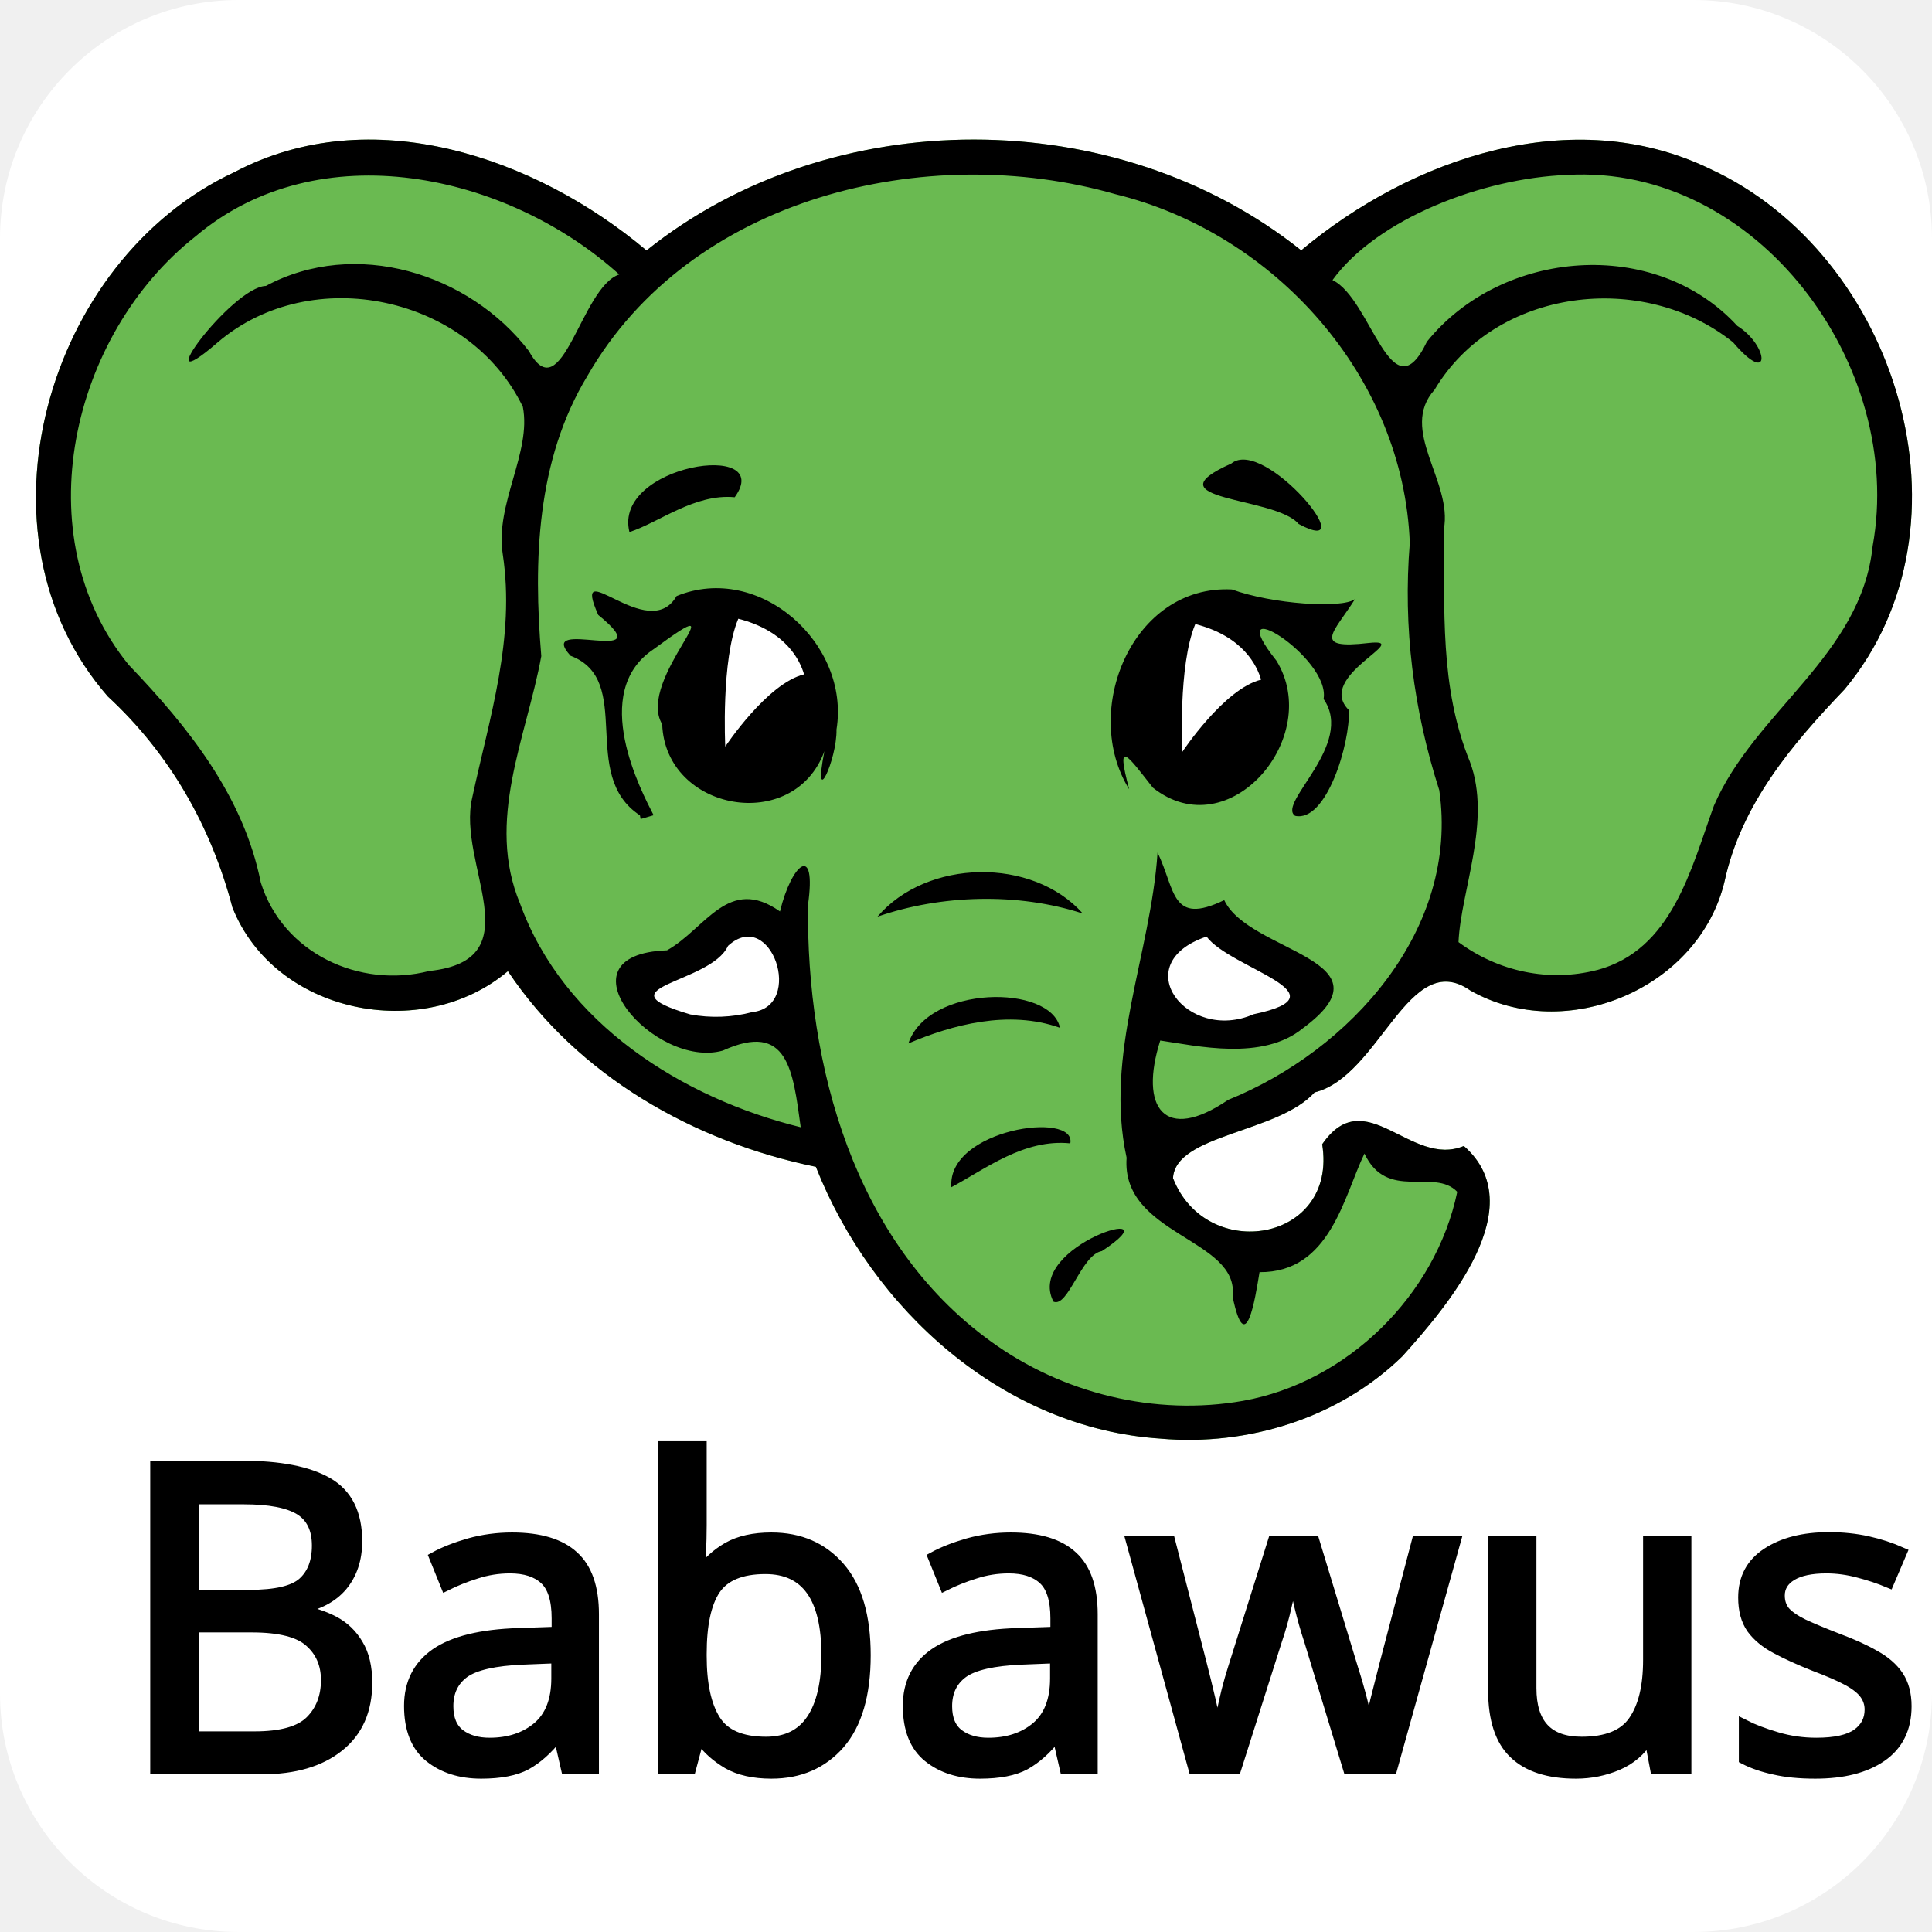
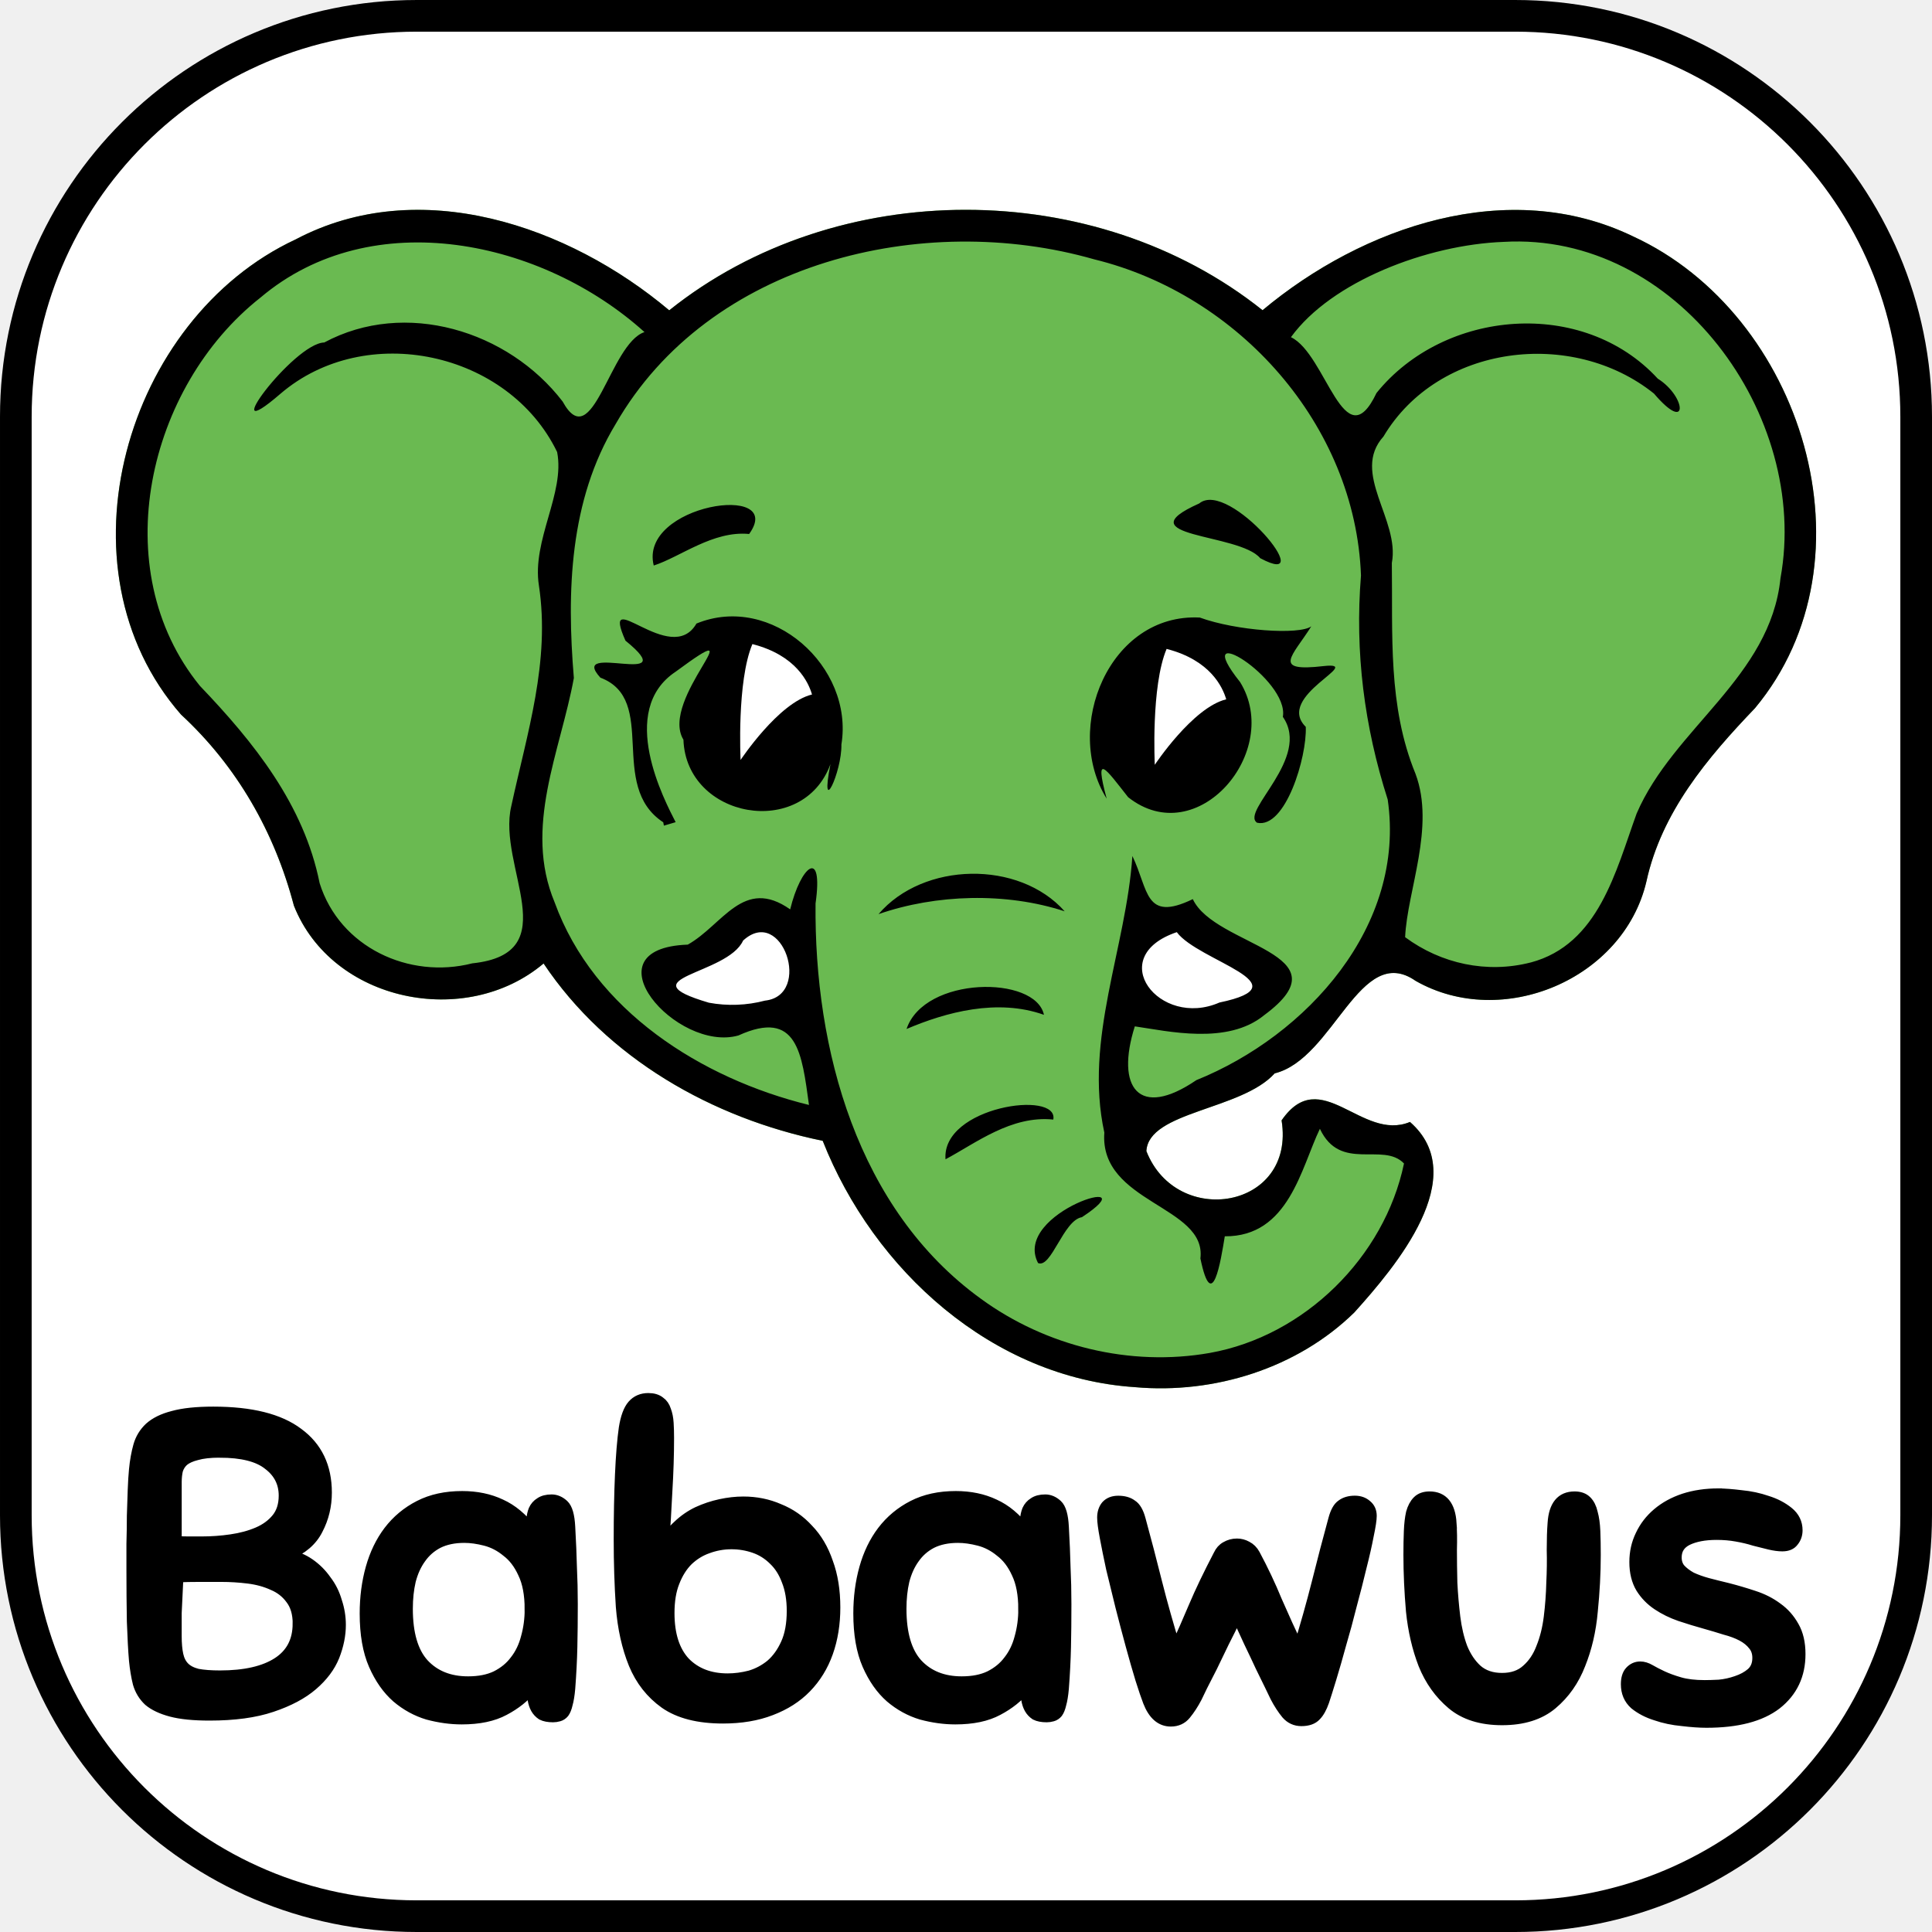
- <svg xmlns="http://www.w3.org/2000/svg" width="90mm" height="90mm" viewBox="0 0 90 90" version="1.1" id="svg1">
-   <defs id="defs1">
-     </defs>
-   <g id="layer3" transform="translate(-60.93142,-113.1194)" />
-   <g id="layer2" transform="translate(-60.93142,-113.1194)" />
-   <g id="layer1" transform="translate(-60.93142,-113.1194)">
-     <rect style="fill:#ffffff;fill-opacity:1;stroke:none;stroke-width:3.927;stroke-dasharray:none" id="rect1" width="90" height="90" x="60.931" y="113.119" ry="11.111" />
-     <g id="g1">
-       <text xml:space="preserve" style="font-size:3.175px;writing-mode:lr-tb;direction:ltr;fill:#000000;fill-opacity:1;stroke:#000000;stroke-width:0.5;stroke-dasharray:none;stroke-opacity:1" x="66.258" y="195.526" id="text20">
-         <tspan id="tspan20" style="font-style:normal;font-variant:normal;font-weight:normal;font-stretch:normal;font-size:19.756px;font-family:Sniglet;-inkscape-font-specification:'Sniglet, Normal';font-variant-ligatures:normal;font-variant-caps:normal;font-variant-numeric:normal;font-variant-east-asian:normal;fill:#000000;fill-opacity:1;stroke:#000000;stroke-width:0.5;stroke-dasharray:none;stroke-opacity:1" x="66.258" y="195.526">Babawus</tspan>
-       </text>
+ <svg xmlns="http://www.w3.org/2000/svg" width="90mm" height="90mm" viewBox="0 0 90 90" version="1.1" id="svg1" xml:space="preserve">
+   <defs id="defs1" />
+   <g id="layer3" transform="translate(-60.18142,-112.3694)" />
+   <g id="layer2" transform="translate(-60.18142,-112.3694)" />
+   <g id="layer1" transform="translate(-60.18142,-112.3694)">
+     <rect style="fill:#ffffff;fill-opacity:1;stroke:#000000;stroke-width:1.475;stroke-dasharray:none;stroke-opacity:1" id="rect1" width="88.525" height="88.525" x="60.919" y="113.107" ry="18.676" />
+     <path style="font-size:19.756px;font-family:Sniglet;-inkscape-font-specification:'Sniglet, Normal';stroke:#000000;stroke-width:0.5" d="m 69.937,192.271 q -1.106,0 -1.778,-0.178 -0.672,-0.178 -1.047,-0.494 -0.356,-0.336 -0.494,-0.81 -0.119,-0.474 -0.178,-1.067 -0.059,-0.691 -0.099,-1.818 -0.02,-1.146 -0.02,-2.371 0,-0.593 0,-1.245 0.02,-0.672 0.02,-1.304 0.02,-0.652 0.04,-1.205 0.02,-0.553 0.059,-0.948 0.059,-0.612 0.198,-1.106 0.138,-0.494 0.514,-0.849 0.395,-0.356 1.087,-0.533 0.711,-0.198 1.877,-0.198 2.647,0 3.951,0.988 1.324,0.968 1.324,2.766 0,0.929 -0.415,1.719 -0.395,0.79 -1.383,1.185 0.553,0.099 1.008,0.415 0.454,0.316 0.77,0.77 0.336,0.435 0.494,0.988 0.178,0.533 0.178,1.087 0,0.711 -0.296,1.462 -0.296,0.731 -1.008,1.343 -0.711,0.612 -1.897,1.008 -1.166,0.395 -2.904,0.395 z m 4.129,-4.267 q 0,-0.711 -0.336,-1.146 -0.316,-0.435 -0.83,-0.652 -0.514,-0.237 -1.146,-0.316 -0.632,-0.079 -1.264,-0.079 -0.494,0 -1.027,0 -0.533,0 -0.988,0.02 -0.02,0.415 -0.04,0.85 -0.02,0.435 -0.04,0.83 0,0.375 0,0.672 0,0.277 0,0.395 0,0.533 0.079,0.889 0.079,0.356 0.296,0.573 0.217,0.217 0.612,0.316 0.415,0.079 1.047,0.079 1.738,0 2.687,-0.612 0.948,-0.612 0.948,-1.818 z m -3.655,-7.981 q -0.652,0 -1.067,0.119 -0.395,0.099 -0.612,0.277 -0.198,0.178 -0.277,0.435 -0.059,0.257 -0.059,0.553 v 2.766 q 0.277,0.02 0.573,0.02 0.316,0 0.593,0 0.711,0 1.383,-0.099 0.691,-0.099 1.245,-0.336 0.553,-0.237 0.889,-0.652 0.336,-0.415 0.336,-1.067 0,-0.889 -0.731,-1.442 -0.711,-0.573 -2.272,-0.573 z m 15.528,12.327 q -0.316,0 -0.514,-0.099 -0.178,-0.119 -0.277,-0.296 -0.099,-0.178 -0.138,-0.415 -0.04,-0.257 -0.059,-0.533 -0.494,0.612 -1.284,1.027 -0.77,0.415 -1.976,0.415 -0.77,0 -1.58,-0.217 -0.79,-0.237 -1.442,-0.79 -0.652,-0.573 -1.067,-1.521 -0.415,-0.948 -0.415,-2.39 0,-1.126 0.277,-2.114 0.277,-0.988 0.83,-1.719 0.573,-0.751 1.422,-1.185 0.849,-0.435 1.995,-0.435 1.008,0 1.798,0.375 0.79,0.356 1.422,1.185 0,-0.237 0.02,-0.474 0.02,-0.257 0.099,-0.454 0.099,-0.217 0.296,-0.336 0.198,-0.138 0.533,-0.138 0.296,0 0.553,0.237 0.257,0.237 0.296,1.027 0.059,1.047 0.079,1.877 0.04,0.83 0.04,1.719 0,1.087 -0.02,1.995 -0.02,0.909 -0.099,1.936 -0.04,0.454 -0.119,0.731 -0.059,0.257 -0.158,0.395 -0.099,0.119 -0.237,0.158 -0.138,0.04 -0.277,0.04 z m -1.067,-5.018 q 0,-1.027 -0.316,-1.679 -0.296,-0.652 -0.77,-1.008 -0.454,-0.375 -0.988,-0.514 -0.533,-0.138 -0.988,-0.138 -0.711,0 -1.225,0.257 -0.494,0.257 -0.81,0.711 -0.316,0.435 -0.474,1.047 -0.138,0.593 -0.138,1.304 0,1.738 0.751,2.568 0.77,0.83 2.074,0.83 0.77,0 1.304,-0.257 0.553,-0.277 0.889,-0.731 0.356,-0.454 0.514,-1.067 0.178,-0.632 0.178,-1.324 z m 6.46,-7.981 q 0,1.185 -0.079,2.489 -0.059,1.284 -0.158,2.509 0.257,-0.533 0.672,-0.909 0.415,-0.395 0.909,-0.632 0.514,-0.237 1.067,-0.356 0.553,-0.119 1.067,-0.119 0.889,0 1.659,0.336 0.79,0.316 1.363,0.948 0.593,0.612 0.909,1.541 0.336,0.909 0.336,2.094 0,1.146 -0.336,2.094 -0.336,0.948 -1.008,1.64 -0.652,0.672 -1.64,1.047 -0.968,0.375 -2.232,0.375 -1.719,0 -2.707,-0.691 -0.968,-0.691 -1.442,-1.837 -0.474,-1.166 -0.593,-2.667 -0.099,-1.501 -0.099,-3.141 0,-1.659 0.059,-3.003 0.059,-1.343 0.178,-2.173 0.119,-0.751 0.395,-1.067 0.277,-0.316 0.731,-0.316 0.336,0 0.533,0.158 0.198,0.138 0.277,0.395 0.099,0.257 0.119,0.593 0.02,0.316 0.02,0.691 z m 2.924,4.939 q -0.573,0 -1.106,0.198 -0.514,0.178 -0.929,0.573 -0.395,0.395 -0.632,1.008 -0.237,0.593 -0.237,1.442 0,1.501 0.731,2.292 0.751,0.77 1.995,0.77 0.514,0 1.047,-0.138 0.533,-0.158 0.968,-0.514 0.435,-0.375 0.711,-0.988 0.277,-0.612 0.277,-1.521 0,-0.81 -0.237,-1.403 -0.217,-0.593 -0.612,-0.968 -0.395,-0.395 -0.909,-0.573 -0.514,-0.178 -1.067,-0.178 z m 14.678,8.06 q -0.316,0 -0.514,-0.099 -0.178,-0.119 -0.277,-0.296 -0.099,-0.178 -0.138,-0.415 -0.04,-0.257 -0.059,-0.533 -0.494,0.612 -1.284,1.027 -0.77,0.415 -1.976,0.415 -0.77,0 -1.58,-0.217 -0.79,-0.237 -1.442,-0.79 -0.652,-0.573 -1.067,-1.521 -0.415,-0.948 -0.415,-2.39 0,-1.126 0.277,-2.114 0.277,-0.988 0.83,-1.719 0.573,-0.751 1.422,-1.185 0.849,-0.435 1.995,-0.435 1.008,0 1.798,0.375 0.79,0.356 1.422,1.185 0,-0.237 0.02,-0.474 0.02,-0.257 0.099,-0.454 0.099,-0.217 0.296,-0.336 0.198,-0.138 0.533,-0.138 0.296,0 0.553,0.237 0.257,0.237 0.296,1.027 0.059,1.047 0.079,1.877 0.04,0.83 0.04,1.719 0,1.087 -0.02,1.995 -0.02,0.909 -0.099,1.936 -0.04,0.454 -0.119,0.731 -0.059,0.257 -0.158,0.395 -0.099,0.119 -0.237,0.158 -0.138,0.04 -0.277,0.04 z m -1.067,-5.018 q 0,-1.027 -0.316,-1.679 -0.296,-0.652 -0.77,-1.008 -0.454,-0.375 -0.988,-0.514 -0.533,-0.138 -0.988,-0.138 -0.711,0 -1.225,0.257 -0.494,0.257 -0.81,0.711 -0.316,0.435 -0.474,1.047 -0.138,0.593 -0.138,1.304 0,1.738 0.751,2.568 0.77,0.83 2.074,0.83 0.77,0 1.304,-0.257 0.553,-0.277 0.889,-0.731 0.356,-0.454 0.514,-1.067 0.178,-0.632 0.178,-1.324 z m 9.088,-2.529 q 0.119,-0.257 0.336,-0.375 0.237,-0.138 0.514,-0.138 0.237,0 0.454,0.119 0.237,0.119 0.375,0.375 0.573,1.067 1.027,2.173 0.474,1.087 1.008,2.213 0.494,-1.6 0.869,-3.082 0.375,-1.501 0.77,-2.944 0.138,-0.514 0.375,-0.672 0.237,-0.178 0.612,-0.178 0.336,0 0.553,0.198 0.217,0.178 0.217,0.494 0,0.257 -0.138,0.909 -0.119,0.632 -0.336,1.482 -0.198,0.83 -0.454,1.778 -0.237,0.948 -0.494,1.818 -0.237,0.869 -0.454,1.58 -0.217,0.711 -0.336,1.067 -0.158,0.454 -0.375,0.672 -0.217,0.237 -0.672,0.237 -0.415,0 -0.691,-0.316 -0.277,-0.336 -0.514,-0.79 -0.079,-0.158 -0.257,-0.533 -0.178,-0.375 -0.435,-0.889 -0.237,-0.514 -0.533,-1.126 -0.277,-0.612 -0.573,-1.245 -0.296,0.632 -0.612,1.245 -0.296,0.612 -0.553,1.146 -0.257,0.514 -0.454,0.889 -0.178,0.375 -0.257,0.533 -0.237,0.454 -0.514,0.79 -0.257,0.316 -0.691,0.316 -0.691,0 -1.047,-0.909 -0.138,-0.356 -0.356,-1.047 -0.217,-0.711 -0.454,-1.58 -0.237,-0.869 -0.474,-1.798 -0.237,-0.948 -0.435,-1.778 -0.178,-0.83 -0.296,-1.462 -0.119,-0.632 -0.119,-0.909 0,-0.336 0.178,-0.553 0.198,-0.217 0.553,-0.217 0.395,0 0.632,0.178 0.257,0.158 0.395,0.672 0.395,1.442 0.77,2.944 0.375,1.482 0.869,3.082 0.435,-0.948 0.869,-1.976 0.435,-1.027 1.146,-2.39 z m 10.826,-1.482 q 0.04,0.514 0.02,1.245 0,0.731 0.02,1.541 0.04,0.79 0.138,1.6 0.099,0.79 0.336,1.422 0.257,0.632 0.691,1.027 0.454,0.395 1.166,0.395 0.711,0 1.146,-0.395 0.454,-0.395 0.691,-1.027 0.257,-0.632 0.356,-1.422 0.099,-0.81 0.119,-1.6 0.04,-0.81 0.02,-1.541 0,-0.731 0.04,-1.245 0.079,-1.225 1.008,-1.225 0.356,0 0.553,0.198 0.198,0.198 0.277,0.553 0.099,0.356 0.119,0.849 0.02,0.494 0.02,1.106 0,1.264 -0.138,2.627 -0.119,1.343 -0.573,2.469 -0.435,1.126 -1.304,1.857 -0.869,0.731 -2.331,0.731 -1.462,0 -2.331,-0.731 -0.869,-0.731 -1.324,-1.857 -0.435,-1.126 -0.573,-2.469 -0.119,-1.363 -0.119,-2.627 0,-0.612 0.02,-1.106 0.02,-0.494 0.099,-0.849 0.099,-0.356 0.296,-0.553 0.198,-0.198 0.553,-0.198 0.929,0 1.008,1.225 z m 12.466,-1.363 q 0.415,0 1.047,0.079 0.632,0.059 1.205,0.257 0.573,0.178 0.988,0.514 0.415,0.336 0.415,0.849 0,0.296 -0.178,0.514 -0.158,0.217 -0.514,0.217 -0.257,0 -0.593,-0.079 -0.316,-0.079 -0.711,-0.178 -0.375,-0.119 -0.83,-0.198 -0.435,-0.079 -0.929,-0.079 -0.83,0 -1.363,0.257 -0.514,0.257 -0.514,0.81 0,0.316 0.178,0.533 0.198,0.217 0.514,0.395 0.336,0.158 0.77,0.277 0.454,0.119 0.948,0.237 0.612,0.158 1.205,0.356 0.612,0.198 1.087,0.553 0.474,0.336 0.77,0.869 0.296,0.514 0.296,1.284 0,1.462 -1.106,2.331 -1.106,0.85 -3.26,0.85 -0.474,0 -1.126,-0.079 -0.652,-0.059 -1.225,-0.257 -0.573,-0.178 -0.988,-0.514 -0.395,-0.356 -0.395,-0.929 0,-0.395 0.178,-0.593 0.198,-0.217 0.474,-0.217 0.217,0 0.454,0.138 0.237,0.138 0.573,0.296 0.336,0.158 0.81,0.296 0.474,0.138 1.166,0.138 0.257,0 0.672,-0.02 0.415,-0.04 0.81,-0.178 0.415,-0.138 0.691,-0.375 0.296,-0.257 0.296,-0.711 0,-0.356 -0.198,-0.593 -0.198,-0.257 -0.533,-0.435 -0.336,-0.178 -0.79,-0.296 -0.435,-0.138 -0.929,-0.277 -0.573,-0.158 -1.166,-0.356 -0.573,-0.198 -1.047,-0.514 -0.474,-0.316 -0.77,-0.79 -0.296,-0.494 -0.296,-1.205 0,-0.672 0.277,-1.245 0.277,-0.593 0.79,-1.027 0.514,-0.435 1.225,-0.672 0.731,-0.237 1.62,-0.237 z" id="text20" aria-label="Babawus" />
+     <g id="g2" transform="matrix(0.9063034,0,0,0.9063034,8.83865,13.73077)">
      <path style="fill:#6aba51;fill-opacity:1;stroke-width:0.265" d="m 106.295,119.621 c -5.471,-8.3e-4 -10.941,1.72 -15.246,5.166 -5.17,-4.351 -12.842,-7.002 -19.199,-3.646 -8.754,4.076 -12.474,16.901 -5.896,24.423 2.882,2.662 4.809,6.048 5.804,9.825 1.961,4.953 8.841,6.344 12.833,2.971 3.262,4.878 8.664,7.948 14.347,9.115 2.623,6.649 8.719,12.183 16.059,12.662 4.059,0.36 8.327,-0.965 11.264,-3.841 2.12,-2.356 6.058,-6.995 2.86,-9.792 -2.484,1.033 -4.579,-3.007 -6.599,-0.081 0.733,4.56 -5.395,5.563 -6.95,1.579 0.116,-2.048 4.884,-2.098 6.596,-3.995 3.046,-0.752 4.377,-6.753 7.245,-4.754 4.444,2.534 10.68,-0.077 11.859,-5.101 0.778,-3.569 3.127,-6.352 5.584,-8.917 6.37,-7.65 2.44,-20.251 -6.279,-24.254 -6.397,-3.084 -13.879,-0.506 -19.032,3.8 -4.308,-3.438 -9.78,-5.16 -15.251,-5.16 z" id="path19" />
+       <path style="fill:#ffffff;fill-opacity:1;stroke:none;stroke-width:3.7;stroke-dasharray:none" d="m 96.538,156.293 c -0.728,-0.385 -1.623,-0.203 -2.296,0.213 -0.593,0.334 -1.113,0.777 -1.674,1.159 -0.697,0.135 -1.392,0.627 -1.532,1.358 -0.112,0.623 0.371,1.18 0.898,1.44 1.074,0.579 2.329,0.538 3.512,0.574 0.908,-0.03 1.764,-0.644 2.115,-1.476 0.208,-0.521 0.119,-1.141 -0.237,-1.577 -0.365,-0.515 -0.46,-1.155 -0.785,-1.69 z" id="path23" />
+       <path style="fill:#ffffff;fill-opacity:1;stroke:none;stroke-width:3.7;stroke-dasharray:none" d="m 115.961,156.579 c 0.728,-0.385 1.623,-0.203 2.296,0.213 0.593,0.334 1.113,0.777 1.674,1.159 0.697,0.135 1.392,0.627 1.532,1.358 0.112,0.623 -0.371,1.18 -0.898,1.44 -1.074,0.579 -2.329,0.538 -3.512,0.574 -0.908,-0.03 -1.764,-0.644 -2.115,-1.476 -0.208,-0.521 -0.119,-1.141 0.237,-1.577 0.365,-0.515 0.46,-1.155 0.785,-1.69 z" id="path23-3" />
+       <path style="fill:#000000;stroke-width:0.265" d="m 114.998,180.136 c -7.341,-0.48 -13.436,-6.013 -16.06,-12.662 -5.683,-1.167 -11.085,-4.237 -14.347,-9.115 -3.992,3.373 -10.872,1.981 -12.833,-2.971 -0.994,-3.777 -2.922,-7.163 -5.804,-9.825 -6.578,-7.522 -2.857,-20.347 5.896,-24.423 6.357,-3.356 14.029,-0.705 19.199,3.646 8.61,-6.892 21.88,-6.88 30.497,-0.005 5.153,-4.306 12.636,-6.885 19.033,-3.8 8.719,4.003 12.649,16.604 6.279,24.254 -2.457,2.566 -4.805,5.349 -5.583,8.918 -1.179,5.024 -7.416,7.635 -11.859,5.101 -2.868,-1.999 -4.199,4.002 -7.245,4.753 -1.713,1.897 -6.481,1.946 -6.596,3.995 1.555,3.984 7.682,2.98 6.95,-1.579 2.02,-2.926 4.115,1.114 6.599,0.081 3.198,2.797 -0.74,7.436 -2.86,9.792 -2.937,2.876 -7.205,4.201 -11.264,3.841 z m 3.84,-1.76 c 4.862,-0.867 8.975,-4.925 9.978,-9.737 -1.08,-1.129 -3.267,0.464 -4.323,-1.783 -0.967,2.004 -1.596,5.551 -4.888,5.526 -0.205,1.25 -0.647,4.07 -1.254,1.138 0.335,-2.711 -5.202,-2.842 -4.938,-6.47 -1.049,-4.816 1.122,-9.462 1.442,-14.215 0.841,1.736 0.618,3.419 3.106,2.216 1.139,2.447 8.016,2.755 3.668,5.965 -1.883,1.547 -4.956,0.818 -6.649,0.575 -0.996,3.139 0.196,4.786 3.162,2.765 5.688,-2.296 10.782,-7.935 9.836,-14.427 -1.203,-3.752 -1.694,-7.579 -1.373,-11.512 -0.286,-7.741 -6.29,-14.437 -13.708,-16.25 -8.812,-2.522 -19.818,0.135 -24.598,8.458 -2.382,3.927 -2.523,8.621 -2.152,13.06 -0.692,3.786 -2.603,7.666 -0.987,11.534 2.018,5.562 7.537,9.051 13.072,10.412 -0.364,-2.634 -0.585,-4.954 -3.627,-3.572 -3.167,0.895 -7.883,-4.482 -2.603,-4.669 1.802,-1.008 2.856,-3.508 5.264,-1.812 0.54,-2.232 1.717,-3.222 1.304,-0.303 -0.076,7.496 2.145,15.716 8.497,20.317 3.35,2.445 7.677,3.507 11.772,2.784 z m -8.832,-4.62 c -1.365,-2.63 5.886,-4.742 2.256,-2.357 -0.956,0.157 -1.573,2.651 -2.256,2.357 z m -4.756,-5.332 c -0.209,-2.709 5.83,-3.575 5.54,-2.042 -2.157,-0.223 -3.976,1.208 -5.54,2.042 z m -2.003,-6.698 c 0.916,-2.725 6.63,-2.767 7.063,-0.728 -2.394,-0.854 -5.035,-0.136 -7.063,0.728 z m -1.439,-5.905 c 2.3,-2.693 7.217,-2.788 9.567,-0.144 -3.021,-0.988 -6.613,-0.88 -9.567,0.145 z m 19.452,-4.699 c -0.858,-0.589 2.802,-3.325 1.329,-5.44 0.346,-1.937 -4.899,-5.179 -2.199,-1.789 2.196,3.55 -2.195,8.737 -5.753,5.919 -1.149,-1.457 -1.763,-2.379 -1.103,0.076 -2.264,-3.631 0.136,-9.544 4.784,-9.31 1.869,0.68 5.113,0.906 5.733,0.452 -0.966,1.537 -2.07,2.359 0.649,2.041 2.166,-0.229 -2.539,1.538 -0.933,3.125 0.068,1.538 -1.043,5.255 -2.507,4.928 z m -3.021,-5.073 c -56.806,-32.429 -56.806,-32.429 0,0 z m -27.497,5.053 c -2.875,-1.888 -0.231,-6.301 -3.233,-7.435 -1.715,-1.887 4.383,0.611 1.29,-1.902 -1.333,-3.012 2.335,1.413 3.649,-0.878 3.858,-1.585 8.1,2.216 7.451,6.216 0.03,1.418 -1.132,3.876 -0.562,1.007 -1.421,3.886 -7.413,2.798 -7.558,-1.253 -1.267,-2.077 3.907,-6.668 -0.396,-3.498 -3.026,2.007 -0.562,6.644 -0.004,7.737 l -0.604,0.178 -0.033,-0.172 z m -0.489,-13.198 c -0.785,-3.139 6.833,-4.295 4.904,-1.621 -1.862,-0.179 -3.53,1.178 -4.904,1.621 z m 31.172,-0.378 c -1.078,-1.294 -7.042,-1.065 -3.134,-2.813 1.539,-1.27 6.279,4.501 3.134,2.813 z m -25.455,22.742 c 2.454,-0.262 0.884,-4.927 -1.124,-3.087 -0.801,1.773 -6.082,1.918 -1.759,3.194 0.948,0.178 1.95,0.14 2.883,-0.107 z m 23.359,0.098 c 4.416,-0.923 -1.087,-2.124 -2.192,-3.617 -3.757,1.271 -0.891,4.969 2.192,3.617 z m -38.403,-2.014 c 4.884,-0.512 1.269,-4.972 2.004,-8.077 0.811,-3.76 2.012,-7.424 1.421,-11.343 -0.369,-2.333 1.351,-4.742 0.936,-6.862 -2.5,-5.166 -9.837,-6.746 -14.215,-3 -3.483,3.011 0.662,-2.595 2.245,-2.63 4.157,-2.232 9.456,-0.612 12.253,3.034 1.549,2.821 2.418,-2.974 4.207,-3.569 -5.219,-4.71 -13.993,-6.637 -19.738,-1.773 -5.805,4.572 -7.99,13.962 -3.114,19.957 2.771,2.894 5.349,6.106 6.155,10.143 1.031,3.291 4.597,4.951 7.845,4.12 z m 54.4,-0.043 c 3.497,-0.931 4.374,-4.701 5.448,-7.659 1.891,-4.392 6.874,-7.005 7.393,-12.092 1.526,-8.369 -5.348,-17.808 -14.234,-17.289 -3.929,0.147 -8.845,2.032 -10.928,4.898 1.816,0.866 2.739,6.351 4.398,2.869 3.485,-4.32 10.622,-4.91 14.457,-0.737 1.475,0.923 1.602,2.877 -0.195,0.767 -4.196,-3.366 -11.082,-2.535 -13.904,2.207 -1.691,1.876 0.855,4.276 0.43,6.499 0.05,3.674 -0.215,7.349 1.217,10.839 1.023,2.74 -0.426,5.996 -0.534,8.396 1.849,1.371 4.214,1.877 6.451,1.3 z" id="path1" />
+       <path style="fill:#ffffff;fill-opacity:1;stroke-width:0.489" d="m 95.324,141.942 c 2.251,0.577 2.883,1.971 3.064,2.591 -1.719,0.416 -3.671,3.365 -3.671,3.365 0,0 -0.203,-4.033 0.607,-5.956 z" id="path4" />
+       <path style="fill:#ffffff;fill-opacity:1;stroke-width:0.489" d="m 116.614,142.19 c 2.251,0.577 2.883,1.971 3.064,2.591 -1.719,0.416 -3.671,3.365 -3.671,3.365 0,0 -0.203,-4.033 0.607,-5.956 z" id="path4-3" />
    </g>
-     <path style="fill:#ffffff;fill-opacity:1;stroke:none;stroke-width:3.7;stroke-dasharray:none" d="m 96.538,156.293 c -0.728,-0.385 -1.623,-0.203 -2.296,0.213 -0.593,0.334 -1.113,0.777 -1.674,1.159 -0.697,0.135 -1.392,0.627 -1.532,1.358 -0.112,0.623 0.371,1.18 0.898,1.44 1.074,0.579 2.329,0.538 3.512,0.574 0.908,-0.03 1.764,-0.644 2.115,-1.476 0.208,-0.521 0.119,-1.141 -0.237,-1.577 -0.365,-0.515 -0.46,-1.155 -0.785,-1.69 z" id="path23" />
-     <path style="fill:#ffffff;fill-opacity:1;stroke:none;stroke-width:3.7;stroke-dasharray:none" d="m 115.961,156.579 c 0.728,-0.385 1.623,-0.203 2.296,0.213 0.593,0.334 1.113,0.777 1.674,1.159 0.697,0.135 1.392,0.627 1.532,1.358 0.112,0.623 -0.371,1.18 -0.898,1.44 -1.074,0.579 -2.329,0.538 -3.512,0.574 -0.908,-0.03 -1.764,-0.644 -2.115,-1.476 -0.208,-0.521 -0.119,-1.141 0.237,-1.577 0.365,-0.515 0.46,-1.155 0.785,-1.69 z" id="path23-3" />
-     <path style="fill:#000000;stroke-width:0.265" d="m 114.998,180.136 c -7.341,-0.48 -13.436,-6.013 -16.06,-12.662 -5.683,-1.167 -11.085,-4.237 -14.347,-9.115 -3.992,3.373 -10.872,1.981 -12.833,-2.971 -0.994,-3.777 -2.922,-7.163 -5.804,-9.825 -6.578,-7.522 -2.857,-20.347 5.896,-24.423 6.357,-3.356 14.029,-0.705 19.199,3.646 8.61,-6.892 21.88,-6.88 30.497,-0.005 5.153,-4.306 12.636,-6.885 19.033,-3.8 8.719,4.003 12.649,16.604 6.279,24.254 -2.457,2.566 -4.805,5.349 -5.583,8.918 -1.179,5.024 -7.416,7.635 -11.859,5.101 -2.868,-1.999 -4.199,4.002 -7.245,4.753 -1.713,1.897 -6.481,1.946 -6.596,3.995 1.555,3.984 7.682,2.98 6.95,-1.579 2.02,-2.926 4.115,1.114 6.599,0.081 3.198,2.797 -0.74,7.436 -2.86,9.792 -2.937,2.876 -7.205,4.201 -11.264,3.841 z m 3.84,-1.76 c 4.862,-0.867 8.975,-4.925 9.978,-9.737 -1.08,-1.129 -3.267,0.464 -4.323,-1.783 -0.967,2.004 -1.596,5.551 -4.888,5.526 -0.205,1.25 -0.647,4.07 -1.254,1.138 0.335,-2.711 -5.202,-2.842 -4.938,-6.47 -1.049,-4.816 1.122,-9.462 1.442,-14.215 0.841,1.736 0.618,3.419 3.106,2.216 1.139,2.447 8.016,2.755 3.668,5.965 -1.883,1.547 -4.956,0.818 -6.649,0.575 -0.996,3.139 0.196,4.786 3.162,2.765 5.688,-2.296 10.782,-7.935 9.836,-14.427 -1.203,-3.752 -1.694,-7.579 -1.373,-11.512 -0.286,-7.741 -6.29,-14.437 -13.708,-16.25 -8.812,-2.522 -19.818,0.135 -24.598,8.458 -2.382,3.927 -2.523,8.621 -2.152,13.06 -0.692,3.786 -2.603,7.666 -0.987,11.534 2.018,5.562 7.537,9.051 13.072,10.412 -0.364,-2.634 -0.585,-4.954 -3.627,-3.572 -3.167,0.895 -7.883,-4.482 -2.603,-4.669 1.802,-1.008 2.856,-3.508 5.264,-1.812 0.54,-2.232 1.717,-3.222 1.304,-0.303 -0.076,7.496 2.145,15.716 8.497,20.317 3.35,2.445 7.677,3.507 11.772,2.784 z m -8.832,-4.62 c -1.365,-2.63 5.886,-4.742 2.256,-2.357 -0.956,0.157 -1.573,2.651 -2.256,2.357 z m -4.756,-5.332 c -0.209,-2.709 5.83,-3.575 5.54,-2.042 -2.157,-0.223 -3.976,1.208 -5.54,2.042 z m -2.003,-6.698 c 0.916,-2.725 6.63,-2.767 7.063,-0.728 -2.394,-0.854 -5.035,-0.136 -7.063,0.728 z m -1.439,-5.905 c 2.3,-2.693 7.217,-2.788 9.567,-0.144 -3.021,-0.988 -6.613,-0.88 -9.567,0.145 z m 19.452,-4.699 c -0.858,-0.589 2.802,-3.325 1.329,-5.44 0.346,-1.937 -4.899,-5.179 -2.199,-1.789 2.196,3.55 -2.195,8.737 -5.753,5.919 -1.149,-1.457 -1.763,-2.379 -1.103,0.076 -2.264,-3.631 0.136,-9.544 4.784,-9.31 1.869,0.68 5.113,0.906 5.733,0.452 -0.966,1.537 -2.07,2.359 0.649,2.041 2.166,-0.229 -2.539,1.538 -0.933,3.125 0.068,1.538 -1.043,5.255 -2.507,4.928 z m -3.021,-5.073 c -56.806,-32.429 -56.806,-32.429 0,0 z m -27.497,5.053 c -2.875,-1.888 -0.231,-6.301 -3.233,-7.435 -1.715,-1.887 4.383,0.611 1.29,-1.902 -1.333,-3.012 2.335,1.413 3.649,-0.878 3.858,-1.585 8.1,2.216 7.451,6.216 0.03,1.418 -1.132,3.876 -0.562,1.007 -1.421,3.886 -7.413,2.798 -7.558,-1.253 -1.267,-2.077 3.907,-6.668 -0.396,-3.498 -3.026,2.007 -0.562,6.644 -0.004,7.737 l -0.604,0.178 -0.033,-0.172 z m -0.489,-13.198 c -0.785,-3.139 6.833,-4.295 4.904,-1.621 -1.862,-0.179 -3.53,1.178 -4.904,1.621 z m 31.172,-0.378 c -1.078,-1.294 -7.042,-1.065 -3.134,-2.813 1.539,-1.27 6.279,4.501 3.134,2.813 z m -25.455,22.742 c 2.454,-0.262 0.884,-4.927 -1.124,-3.087 -0.801,1.773 -6.082,1.918 -1.759,3.194 0.948,0.178 1.95,0.14 2.883,-0.107 z m 23.359,0.098 c 4.416,-0.923 -1.087,-2.124 -2.192,-3.617 -3.757,1.271 -0.891,4.969 2.192,3.617 z m -38.403,-2.014 c 4.884,-0.512 1.269,-4.972 2.004,-8.077 0.811,-3.76 2.012,-7.424 1.421,-11.343 -0.369,-2.333 1.351,-4.742 0.936,-6.862 -2.5,-5.166 -9.837,-6.746 -14.215,-3 -3.483,3.011 0.662,-2.595 2.245,-2.63 4.157,-2.232 9.456,-0.612 12.253,3.034 1.549,2.821 2.418,-2.974 4.207,-3.569 -5.219,-4.71 -13.993,-6.637 -19.738,-1.773 -5.805,4.572 -7.99,13.962 -3.114,19.957 2.771,2.894 5.349,6.106 6.155,10.143 1.031,3.291 4.597,4.951 7.845,4.12 z m 54.4,-0.043 c 3.497,-0.931 4.374,-4.701 5.448,-7.659 1.891,-4.392 6.874,-7.005 7.393,-12.092 1.526,-8.369 -5.348,-17.808 -14.234,-17.289 -3.929,0.147 -8.845,2.032 -10.928,4.898 1.816,0.866 2.739,6.351 4.398,2.869 3.485,-4.32 10.622,-4.91 14.457,-0.737 1.475,0.923 1.602,2.877 -0.195,0.767 -4.196,-3.366 -11.082,-2.535 -13.904,2.207 -1.691,1.876 0.855,4.276 0.43,6.499 0.05,3.674 -0.215,7.349 1.217,10.839 1.023,2.74 -0.426,5.996 -0.534,8.396 1.849,1.371 4.214,1.877 6.451,1.3 z" id="path1" />
-     <path style="fill:#ffffff;fill-opacity:1;stroke-width:0.489" d="m 95.324,141.942 c 2.251,0.577 2.883,1.971 3.064,2.591 -1.719,0.416 -3.671,3.365 -3.671,3.365 0,0 -0.203,-4.033 0.607,-5.956 z" id="path4" />
-     <path style="fill:#ffffff;fill-opacity:1;stroke-width:0.489" d="m 116.614,142.19 c 2.251,0.577 2.883,1.971 3.064,2.591 -1.719,0.416 -3.671,3.365 -3.671,3.365 0,0 -0.203,-4.033 0.607,-5.956 z" id="path4-3" />
  </g>
</svg>
